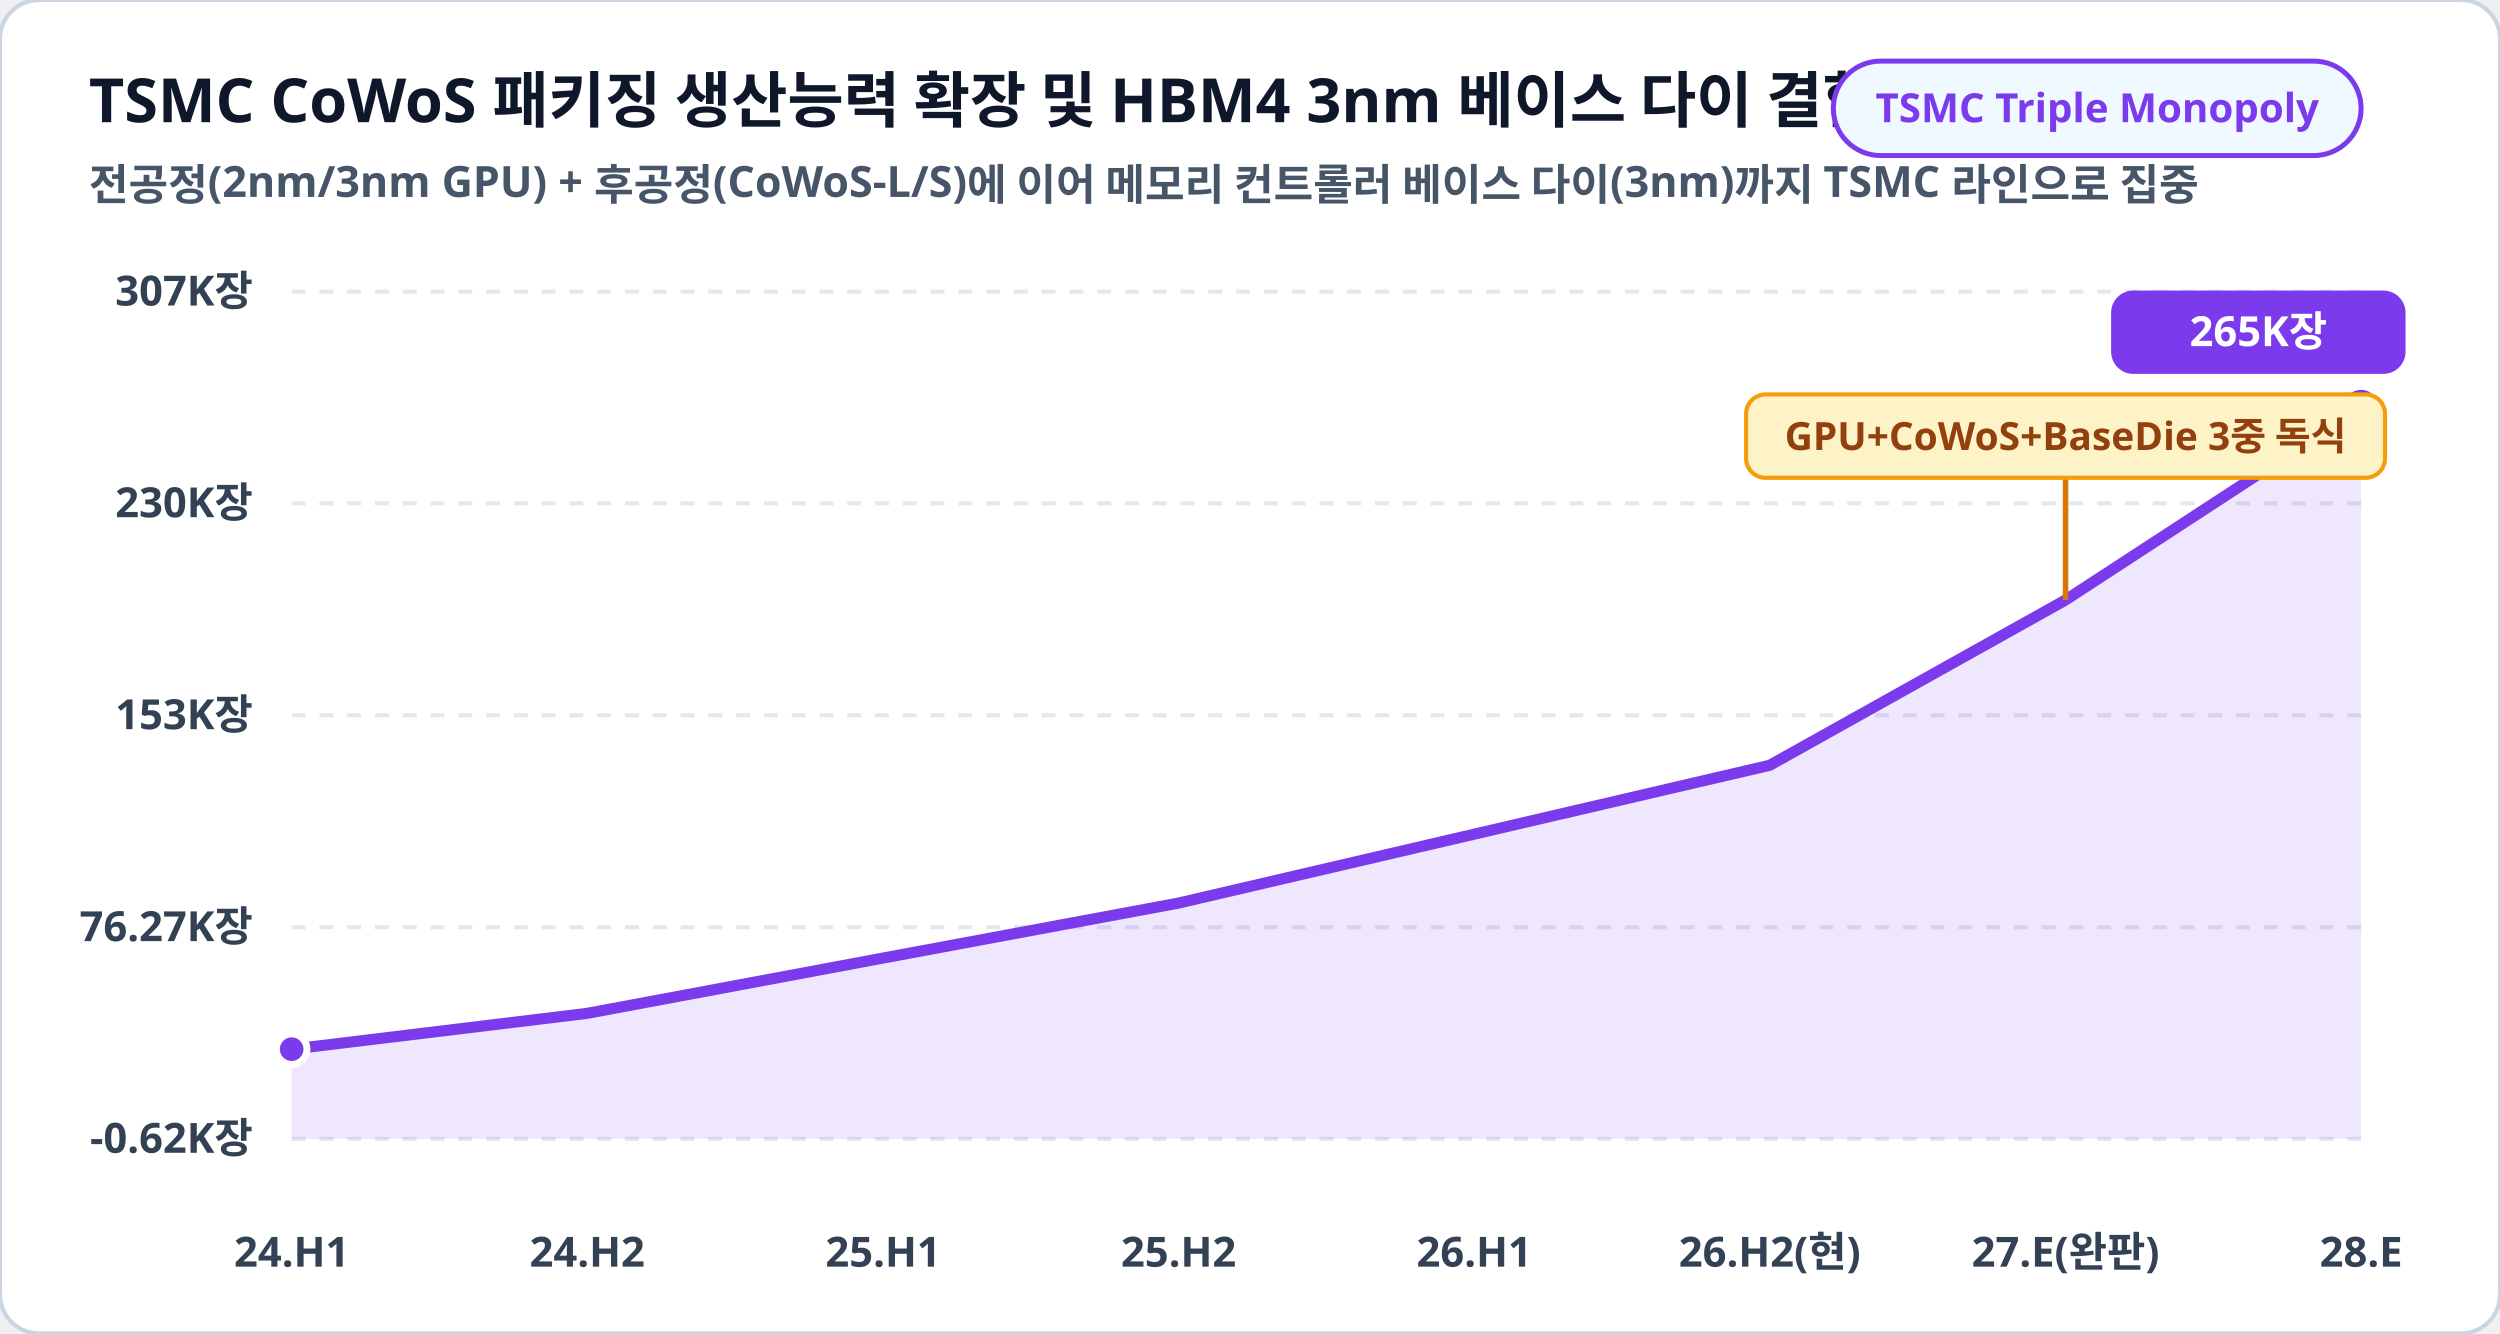
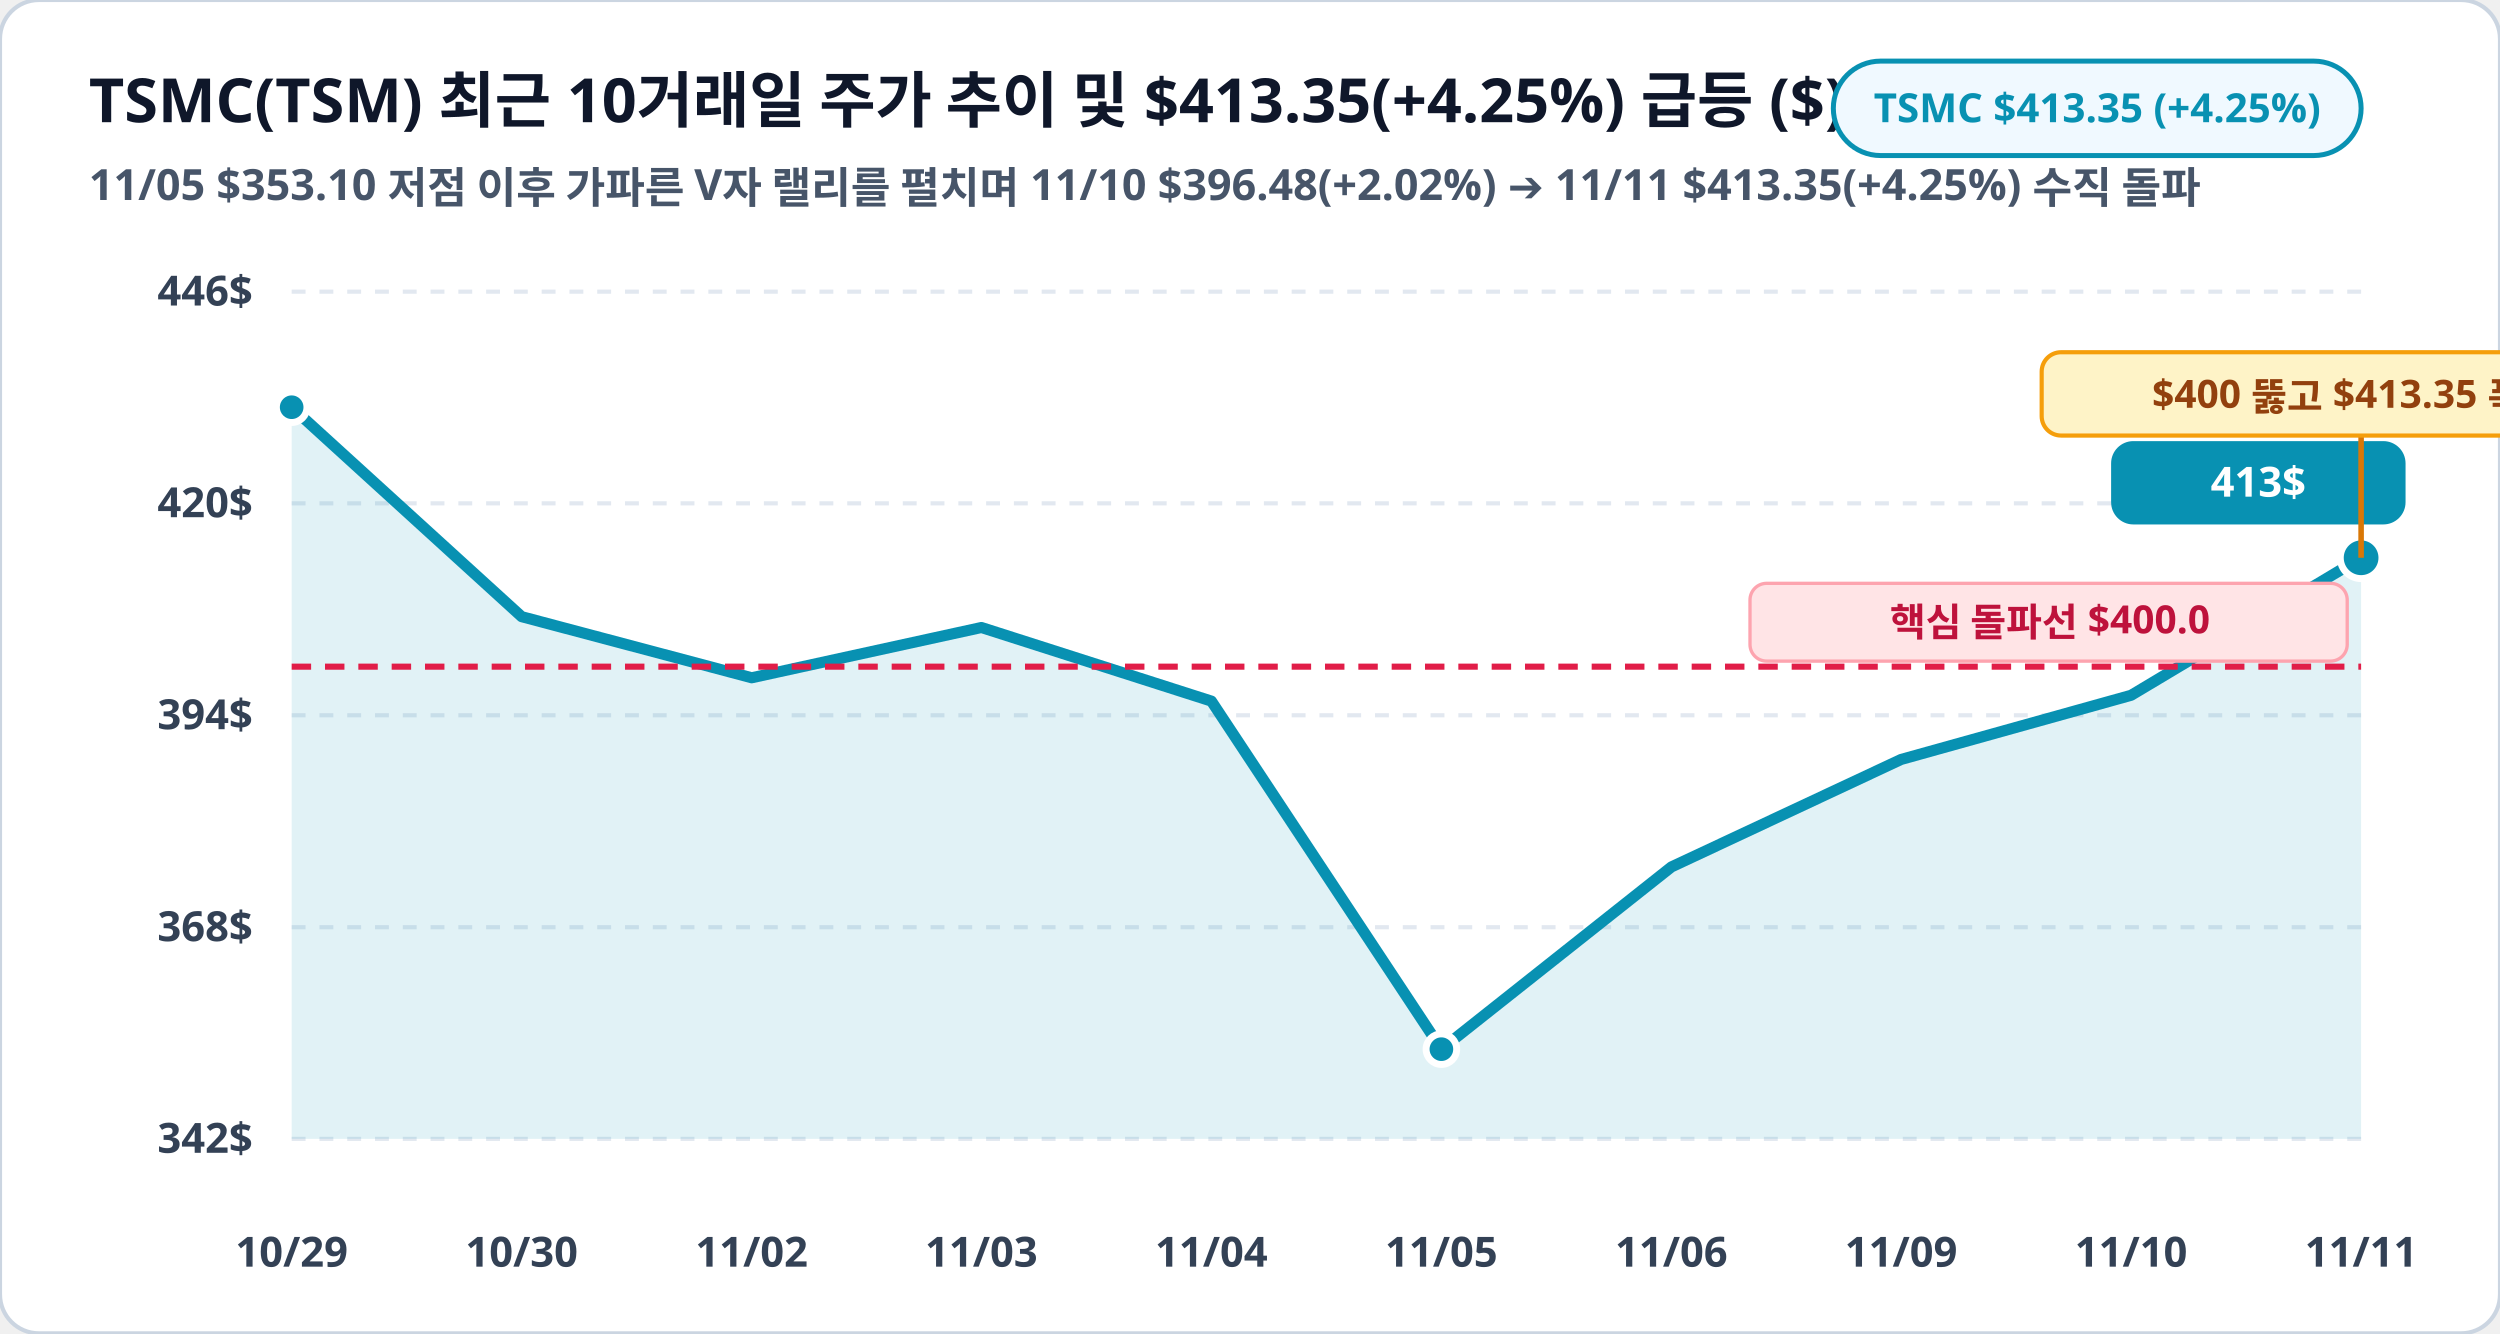
<svg xmlns="http://www.w3.org/2000/svg" viewBox="0 0 900 480" width="100%" height="100%">
  <rect width="900" height="480" rx="14" fill="#ffffff" stroke="#cbd5e1" stroke-width="1.5" />
-   <text x="32" y="44" fill="#0f172a" font-family="Pretendard, sans-serif" font-size="22" font-weight="900">TSMC CoWoS 패키징 생산능력 확장 및 HBM4 3nm 베이스 다이 결합 수요</text>
-   <text x="32" y="72" fill="#475569" font-family="Pretendard, sans-serif" font-size="15.5" font-weight="600">전공정(2nm/3nm GPU) + 후공정(CoWoS-L/S)에 이어 메모리 컨트롤러 베이스 다이(3nm)까지 TSMC 라인으로 집중</text>
-   <rect x="660" y="22" width="190" height="34" rx="17" fill="#f0f9ff" stroke="#7c3aed" stroke-width="1.8" />
-   <text x="755" y="44" fill="#7c3aed" font-family="Pretendard, sans-serif" font-size="14.5" font-weight="800" text-anchor="middle">TSMC Triple Monopoly</text>
+   <text x="32" y="44" fill="#0f172a" font-family="Pretendard, sans-serif" font-size="22" font-weight="900">TSMC(TSM) 최근 10거래일 주가 추이 및 $413.35(+4.25%) 급등 ($)</text>
+   <text x="32" y="72" fill="#475569" font-family="Pretendard, sans-serif" font-size="15.5" font-weight="600">11/05 $353.10 저점 이후 가파른 V자 랠리를 펼치며 11/10 $396.48(+2.02%) ➔ 11/11 $413.35(+4.25%) 수직 돌파</text>
+   <rect x="660" y="22" width="190" height="34" rx="17" fill="#f0f9ff" stroke="#0891b2" stroke-width="1.8" />
+   <text x="755" y="44" fill="#0891b2" font-family="Pretendard, sans-serif" font-size="14.5" font-weight="800" text-anchor="middle">TSMC $413.35 (+4.25%)</text>
  <line x1="105" y1="105.0" x2="850" y2="105.0" stroke="#e2e8f0" stroke-width="1.5" stroke-dasharray="5,5" />
-   <text x="91" y="110.0" fill="#334155" font-family="Pretendard, sans-serif" font-size="15" font-weight="700" text-anchor="end">307K장</text>
+   <text x="91" y="110.0" fill="#334155" font-family="Pretendard, sans-serif" font-size="15" font-weight="700" text-anchor="end">446$</text>
  <line x1="105" y1="181.2" x2="850" y2="181.2" stroke="#e2e8f0" stroke-width="1.5" stroke-dasharray="5,5" />
-   <text x="91" y="186.2" fill="#334155" font-family="Pretendard, sans-serif" font-size="15" font-weight="700" text-anchor="end">230K장</text>
+   <text x="91" y="186.2" fill="#334155" font-family="Pretendard, sans-serif" font-size="15" font-weight="700" text-anchor="end">420$</text>
  <line x1="105" y1="257.5" x2="850" y2="257.5" stroke="#e2e8f0" stroke-width="1.5" stroke-dasharray="5,5" />
-   <text x="91" y="262.5" fill="#334155" font-family="Pretendard, sans-serif" font-size="15" font-weight="700" text-anchor="end">153K장</text>
+   <text x="91" y="262.5" fill="#334155" font-family="Pretendard, sans-serif" font-size="15" font-weight="700" text-anchor="end">394$</text>
  <line x1="105" y1="333.8" x2="850" y2="333.8" stroke="#e2e8f0" stroke-width="1.5" stroke-dasharray="5,5" />
-   <text x="91" y="338.8" fill="#334155" font-family="Pretendard, sans-serif" font-size="15" font-weight="700" text-anchor="end">76.27K장</text>
+   <text x="91" y="338.8" fill="#334155" font-family="Pretendard, sans-serif" font-size="15" font-weight="700" text-anchor="end">368$</text>
  <line x1="105" y1="410.0" x2="850" y2="410.0" stroke="#e2e8f0" stroke-width="1.5" stroke-dasharray="5,5" />
-   <text x="91" y="415.0" fill="#334155" font-family="Pretendard, sans-serif" font-size="15" font-weight="700" text-anchor="end">-0.62K장</text>
-   <polygon points="105.0,410.0 105.0,377.7 211.4,364.8 317.9,344.9 424.3,325.1 530.7,300.3 637.1,275.5 743.6,216.0 850.0,146.6 850.0,410.0" fill="#7c3aed" fill-opacity="0.12" />
-   <polyline fill="none" stroke="#7c3aed" stroke-width="4" stroke-linecap="round" stroke-linejoin="round" points="105.0,377.7 211.4,364.8 317.9,344.9 424.3,325.1 530.7,300.3 637.1,275.5 743.6,216.0 850.0,146.6" />
-   <circle cx="105.0" cy="377.7" r="5.5" fill="#7c3aed" stroke="#ffffff" stroke-width="2.5" />
-   <circle cx="850.0" cy="146.6" r="7.5" fill="#7c3aed" stroke="#ffffff" stroke-width="2.5" />
-   <rect x="760.0" y="104.6" width="106" height="30" rx="8" fill="#7c3aed" />
-   <text x="813.0" y="124.6" fill="#ffffff" font-family="Pretendard, sans-serif" font-size="15" font-weight="800" text-anchor="middle">265K장</text>
-   <line x1="743.6" y1="216.0" x2="743.6" y2="172.0" stroke="#d97706" stroke-width="2" />
-   <rect x="628.6" y="142.0" width="230" height="30" rx="7" fill="#fef3c7" stroke="#f59e0b" stroke-width="1.5" />
-   <text x="743.6" y="162.0" fill="#92400e" font-family="Pretendard, sans-serif" font-size="14" font-weight="800" text-anchor="middle">GPU+CoWoS+BaseDie 3중 독식</text>
-   <text x="105.0" y="456" fill="#334155" font-family="Pretendard, sans-serif" font-size="15" font-weight="700" text-anchor="middle">24.H1</text>
-   <text x="211.4" y="456" fill="#334155" font-family="Pretendard, sans-serif" font-size="15" font-weight="700" text-anchor="middle">24.H2</text>
-   <text x="317.9" y="456" fill="#334155" font-family="Pretendard, sans-serif" font-size="15" font-weight="700" text-anchor="middle">25.H1</text>
-   <text x="424.3" y="456" fill="#334155" font-family="Pretendard, sans-serif" font-size="15" font-weight="700" text-anchor="middle">25.H2</text>
-   <text x="530.7" y="456" fill="#334155" font-family="Pretendard, sans-serif" font-size="15" font-weight="700" text-anchor="middle">26.H1</text>
-   <text x="637.1" y="456" fill="#334155" font-family="Pretendard, sans-serif" font-size="15" font-weight="700" text-anchor="middle">26.H2(현)</text>
-   <text x="743.6" y="456" fill="#334155" font-family="Pretendard, sans-serif" font-size="15" font-weight="700" text-anchor="middle">27.E(완판)</text>
-   <text x="850.0" y="456" fill="#334155" font-family="Pretendard, sans-serif" font-size="15" font-weight="700" text-anchor="middle">28.E</text>
+   <text x="91" y="415.0" fill="#334155" font-family="Pretendard, sans-serif" font-size="15" font-weight="700" text-anchor="end">342$</text>
+   <polygon points="105.0,410.0 105.0,146.6 187.8,222.0 270.6,244.0 353.3,225.9 436.1,252.4 518.9,377.7 601.7,312.1 684.4,273.4 767.2,250.3 850.0,200.8 850.0,410.0" fill="#0891b2" fill-opacity="0.12" />
+   <polyline fill="none" stroke="#0891b2" stroke-width="4" stroke-linecap="round" stroke-linejoin="round" points="105.0,146.6 187.8,222.0 270.6,244.0 353.3,225.9 436.1,252.4 518.9,377.7 601.7,312.1 684.4,273.4 767.2,250.3 850.0,200.8" />
+   <line x1="105" y1="240.0" x2="850" y2="240.0" stroke="#e11d48" stroke-width="2.2" stroke-dasharray="7,5" />
+   <rect x="630" y="210.0" width="215" height="28" rx="6" fill="#ffe4e6" stroke="#fda4af" stroke-width="1.2" />
+   <text x="738" y="229.0" fill="#be123c" font-family="Pretendard, sans-serif" font-size="14" font-weight="800" text-anchor="middle">핵심 돌파선 $400.0</text>
+   <circle cx="105.0" cy="146.6" r="5.5" fill="#0891b2" stroke="#ffffff" stroke-width="2.5" />
+   <circle cx="518.9" cy="377.7" r="5.5" fill="#0891b2" stroke="#ffffff" stroke-width="2.5" />
+   <circle cx="850.0" cy="200.8" r="7.5" fill="#0891b2" stroke="#ffffff" stroke-width="2.5" />
+   <rect x="760.0" y="158.8" width="106" height="30" rx="8" fill="#0891b2" />
+   <text x="813.0" y="178.8" fill="#ffffff" font-family="Pretendard, sans-serif" font-size="15" font-weight="800" text-anchor="middle">413$</text>
+   <line x1="850.0" y1="200.8" x2="850.0" y2="156.8" stroke="#d97706" stroke-width="2" />
+   <rect x="735.0" y="126.8" width="230" height="30" rx="7" fill="#fef3c7" stroke="#f59e0b" stroke-width="1.5" />
+   <text x="850.0" y="146.8" fill="#92400e" font-family="Pretendard, sans-serif" font-size="14" font-weight="800" text-anchor="middle">$400 뚫고 $413.35 폭등!</text>
+   <text x="105.0" y="456" fill="#334155" font-family="Pretendard, sans-serif" font-size="15" font-weight="700" text-anchor="middle">10/29</text>
+   <text x="187.8" y="456" fill="#334155" font-family="Pretendard, sans-serif" font-size="15" font-weight="700" text-anchor="middle">10/30</text>
+   <text x="270.6" y="456" fill="#334155" font-family="Pretendard, sans-serif" font-size="15" font-weight="700" text-anchor="middle">11/02</text>
+   <text x="353.3" y="456" fill="#334155" font-family="Pretendard, sans-serif" font-size="15" font-weight="700" text-anchor="middle">11/03</text>
+   <text x="436.1" y="456" fill="#334155" font-family="Pretendard, sans-serif" font-size="15" font-weight="700" text-anchor="middle">11/04</text>
+   <text x="518.9" y="456" fill="#334155" font-family="Pretendard, sans-serif" font-size="15" font-weight="700" text-anchor="middle">11/05</text>
+   <text x="601.7" y="456" fill="#334155" font-family="Pretendard, sans-serif" font-size="15" font-weight="700" text-anchor="middle">11/06</text>
+   <text x="684.4" y="456" fill="#334155" font-family="Pretendard, sans-serif" font-size="15" font-weight="700" text-anchor="middle">11/09</text>
+   <text x="767.2" y="456" fill="#334155" font-family="Pretendard, sans-serif" font-size="15" font-weight="700" text-anchor="middle">11/10</text>
+   <text x="850.0" y="456" fill="#334155" font-family="Pretendard, sans-serif" font-size="15" font-weight="700" text-anchor="middle">11/11</text>
</svg>
